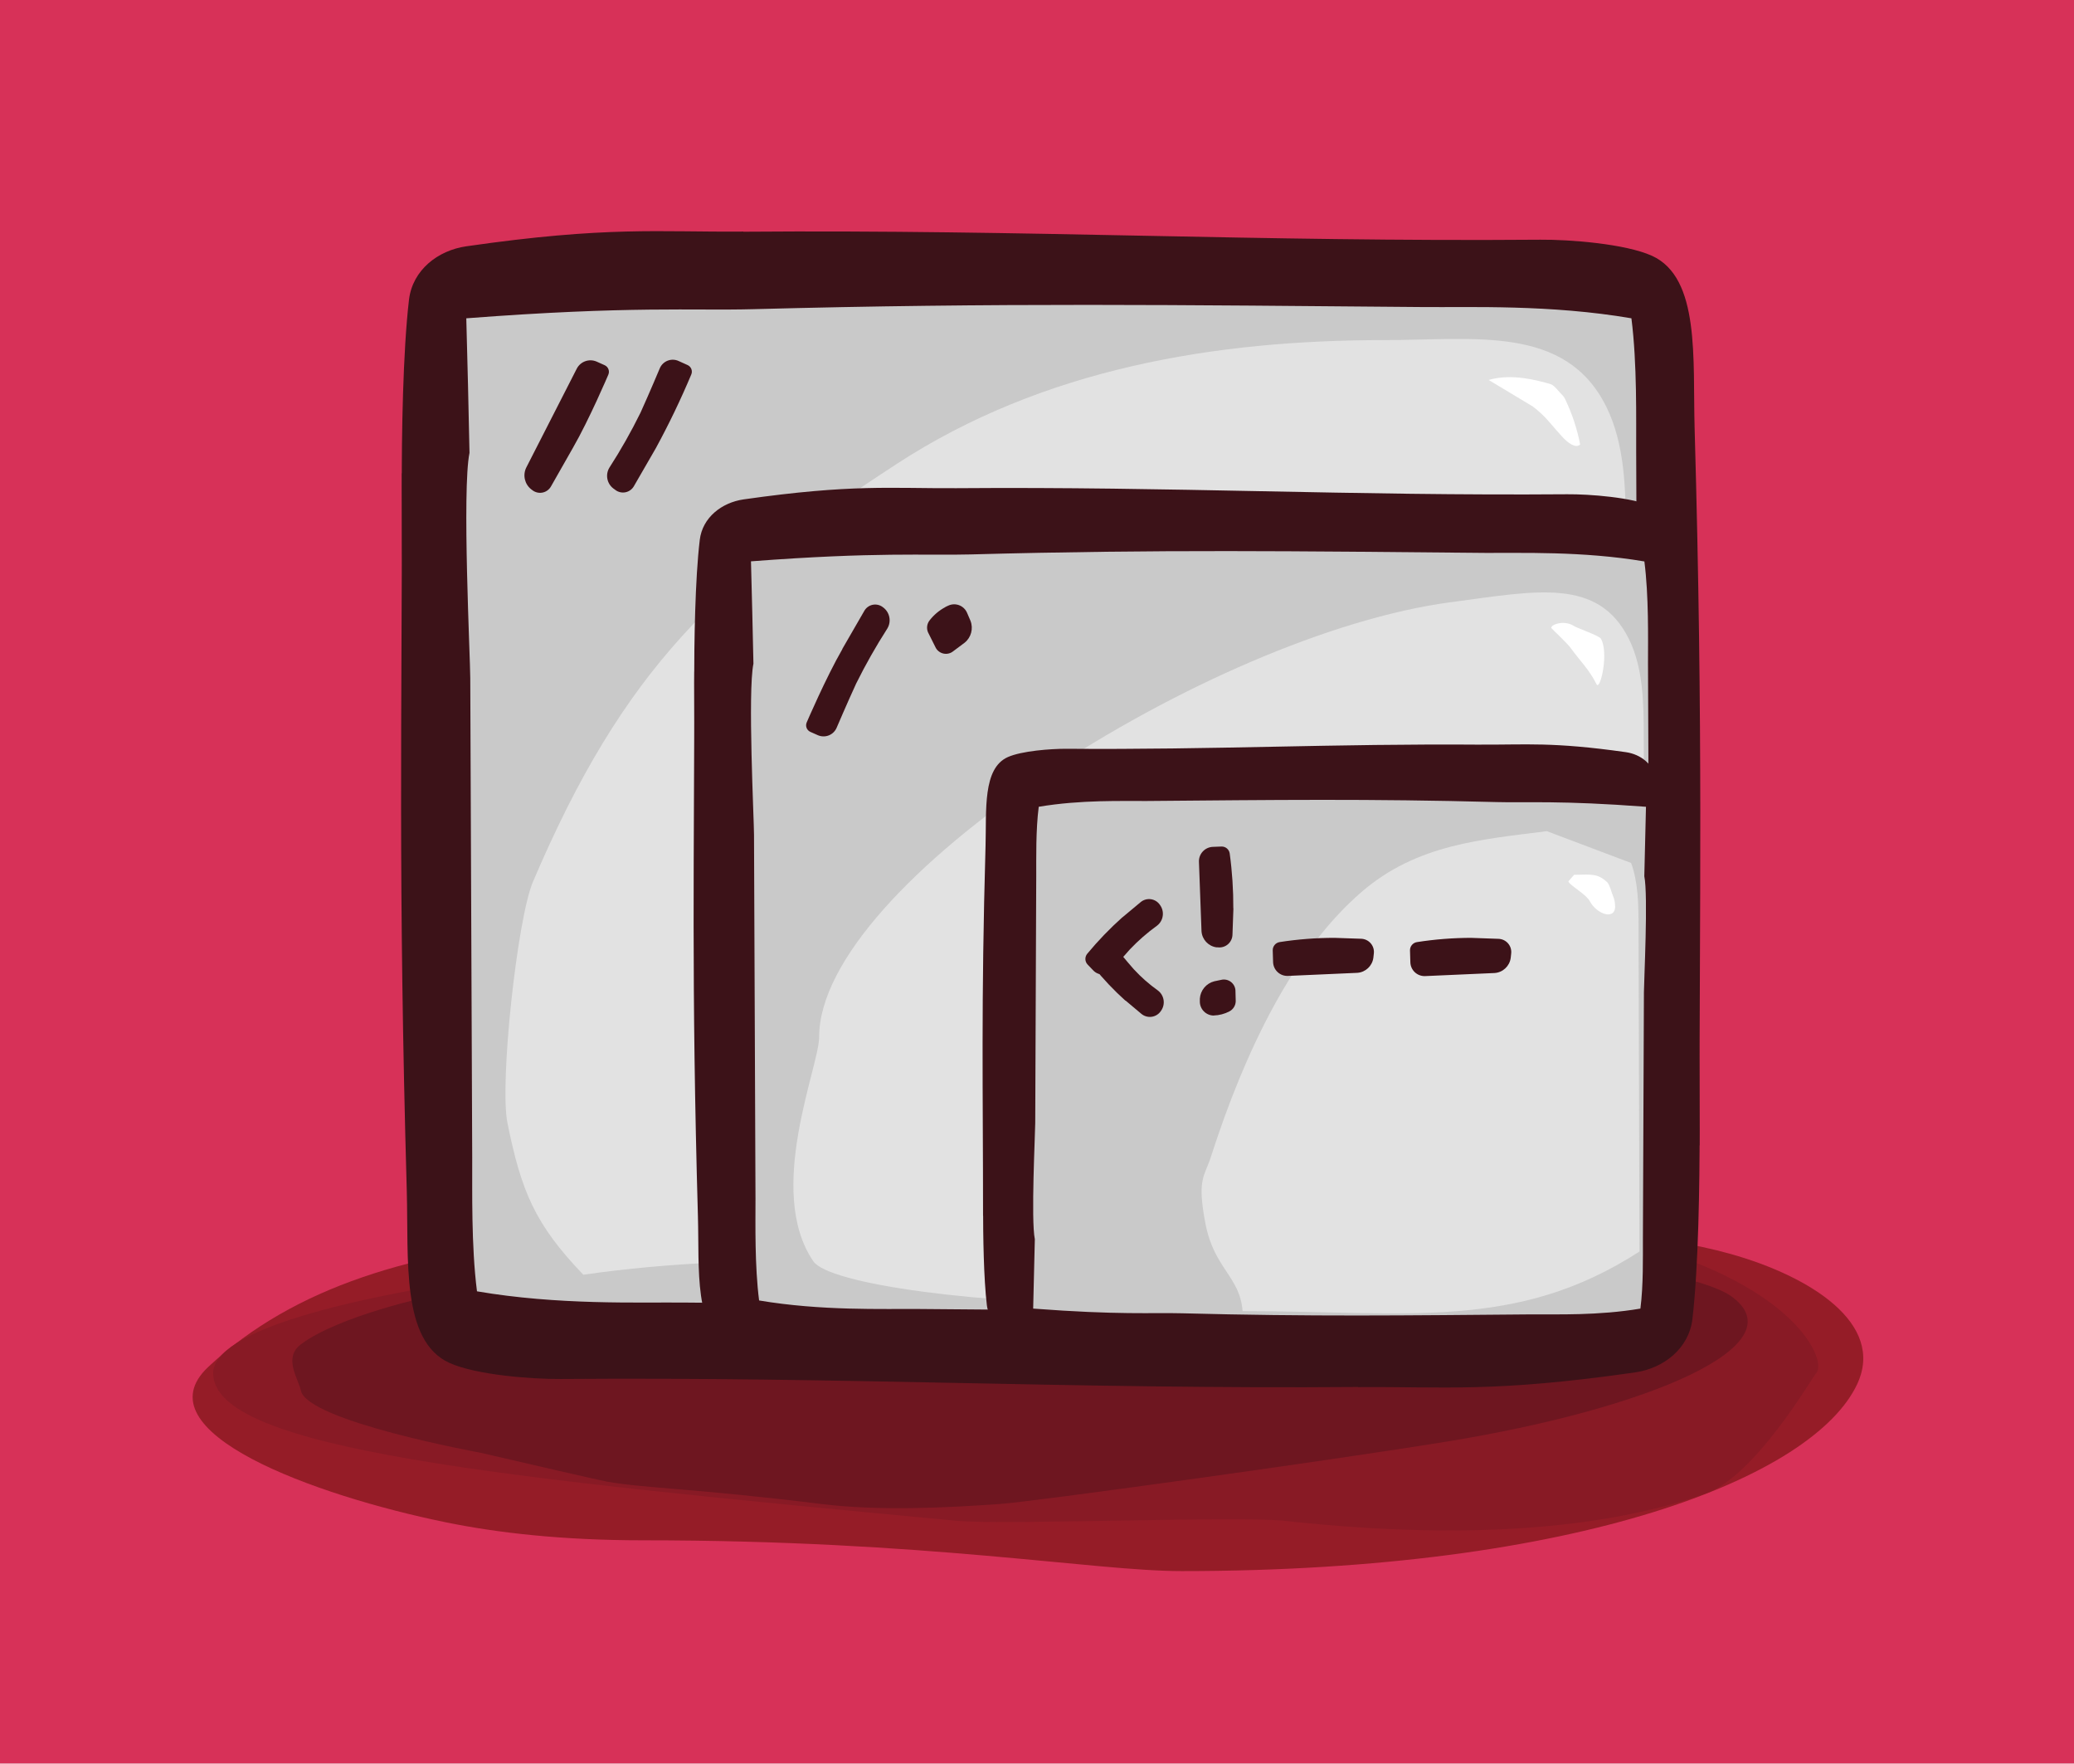
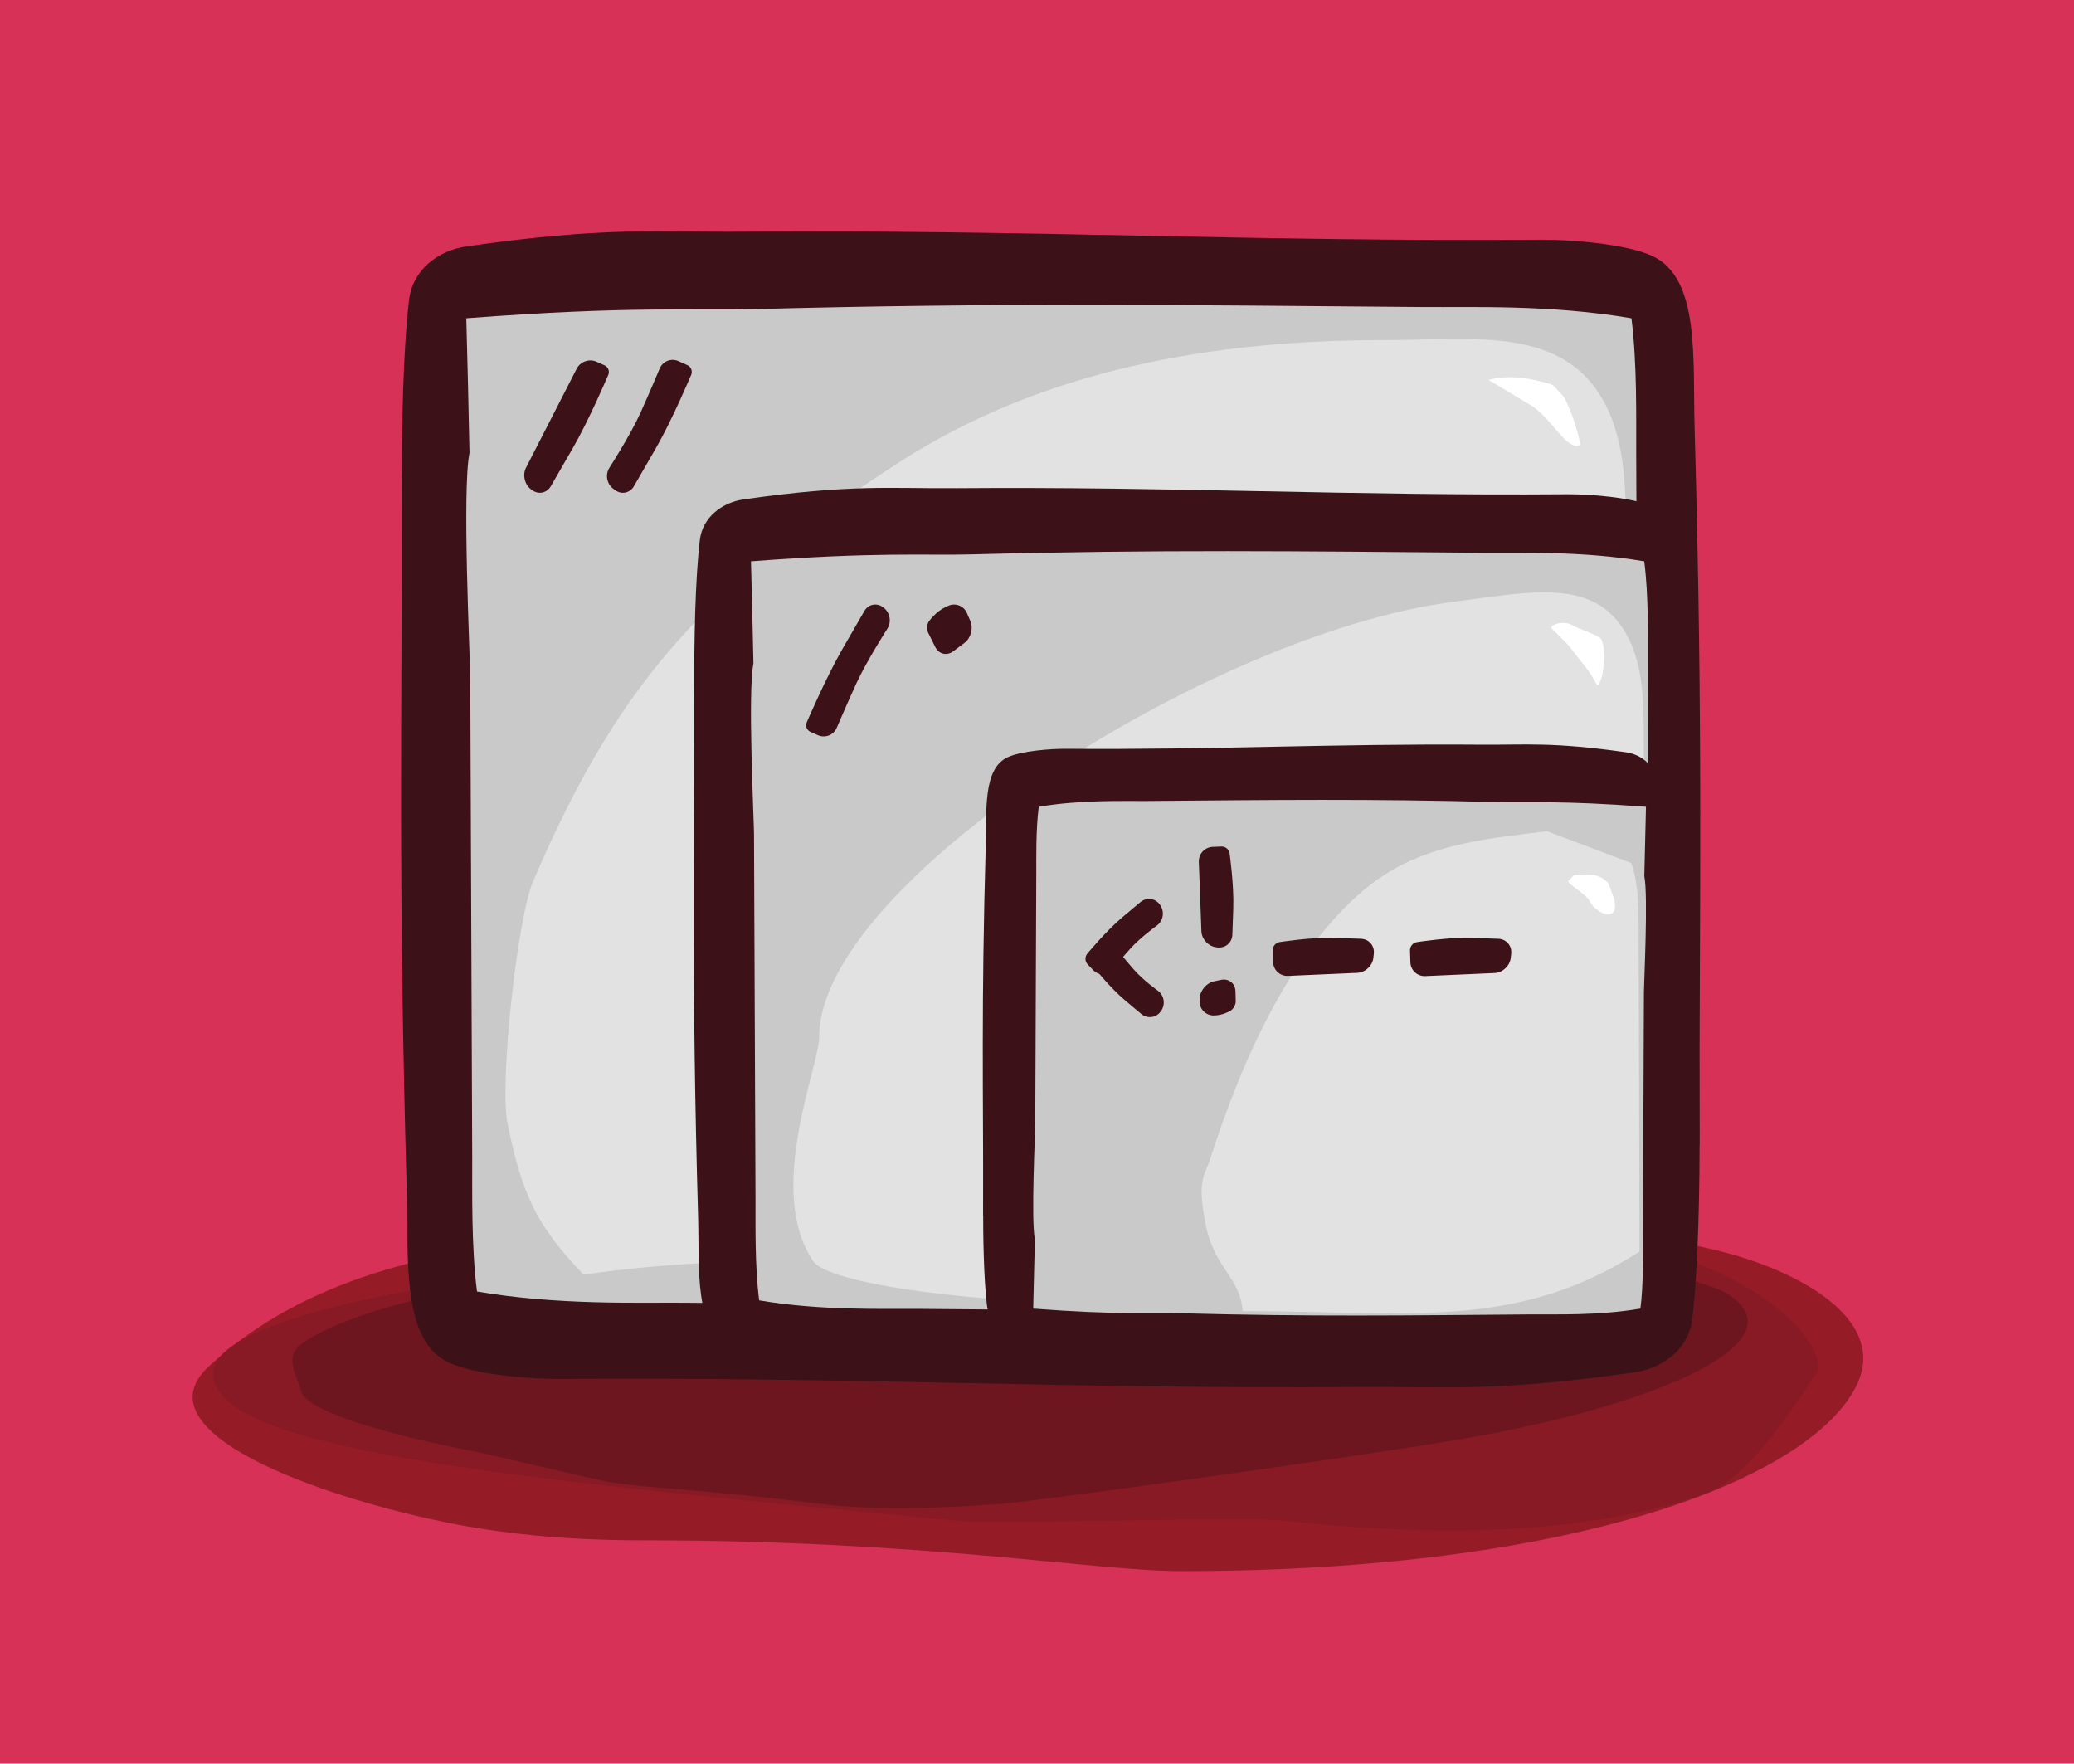
<svg xmlns="http://www.w3.org/2000/svg" width="574" height="488" viewBox="0 0 574 488">
-   <path fill="#d73158" d="M0 0h574v488H0z" />
-   <path fill="#951c27" d="M57.66 378.23c-19.22 18 29.42 35.57 65.63 43 14.33 2.94 32.34 5 54.68 5 78.78 0 124.71 8.52 149.08 8.52C437.26 434.75 502 408.69 514 383c7.8-16.71-12.94-29.8-35-36-40.15-11.28-107.73-6.42-178.85-6.42-110.2 0-194.5-7.17-242.49 37.65z" />
-   <path fill="#881a25" d="M265 420.84c12.83 1.2 77.93-1.39 90.54 0 54.67 6 91.85 1.18 116.56-7.57 13.75-4.87 29.25-31.87 30.54-33.27 4.21-4.56-12.65-40-107.65-44s-49.2 6-89.64 6C203.57 342 59 356.78 59 380c0 21.09 78.73 28.91 206 40.85z" />
-   <path fill="#6e1620" d="M133 402l3.23.75c8.32 1.93 30 6.95 31.77 7.25 11.21 1.92 24.14 1.85 59.15 6.16 16 2 34.43 1.1 49.85 0 8.69-.62 87.31-11.42 122.93-17.17C456.77 389.8 498 372 479 358.6c-13.33-9.39-103.92-21.6-192-21.6-61 0-167.53 21.6-167.53 21.6S93.92 364 83.27 372c-4.95 3.71-.7 9.5 0 12.8C85.07 393.28 133 402 133 402z" />
-   <g fill="#3c1218">
-     <path d="M205.73 64.12c78.68-.62 141.92 2.83 220.61 2.21 8-.07 23.49 1.12 30.85 4.45 13.39 6.07 11.28 28.53 11.81 47.58 2.42 85.87 1.33 130.73 1.33 198.6-124.57 4.44-233.38 3-355.45 5-.95-78.05-3.39-103.39-3.68-186.87-.05-14.53.3-37.78 2-52.21 1-8.14 7.95-13.58 15.83-14.72 39.23-5.65 53.12-3.89 76.68-4.08" />
-     <path d="M375.85 383.8c-78.68.63-141.92-2.83-220.61-2.21-8 .07-23.49-1.11-30.85-4.45-13.39-6.07-11.28-28.52-11.81-47.58-2.42-85.87-1.33-130.73-1.33-198.6 124.57-4.44 233.38-3 355.46-5 1 78.05 3.39 103.39 3.68 186.87 0 14.53-.3 37.78-2 52.21-1 8.14-7.95 13.58-15.83 14.72-39.23 5.65-53.12 3.89-76.68 4.08" />
-   </g>
-   <path fill="#c9c9c9" d="M129.94 125.34c-.26-12.65-.55-25.1-.89-37.26 45.38-3.48 63.07-2.08 79.22-2.52 67.91-1.82 118-1.16 185.89-.59 12.75.11 34.94-.73 57.35 3.11 1.61 12.62 1.28 27.88 1.32 37 .21 52.29.33 80.41.54 132.7 0 5.33 2.31 52.12.21 62.3.26 12.65.56 25.1.89 37.26-45.38 3.48-63.07 2.08-79.22 2.52-67.92 1.82-118 1.15-185.89.58-12.75-.11-34.94.73-57.35-3.11-1.61-12.62-1.28-27.88-1.32-37-.21-52.3-.33-80.41-.54-132.71 0-5.32-2.31-52.12-.21-62.3z" />
-   <path fill="#e2e2e2" d="M383.17 94.11c-46.8 0-94.41 7.81-135 34.27-49.73 32.39-75.49 56.55-100.67 115.62-4.33 10.15-9.29 55.73-7.06 66.74 3.83 18.87 7.56 28 21 42 96.68-14 199.49 17 289.22-26.77l-.7-178.37c0-12-.23-24.67-5.43-35.1-11.24-22.67-36.53-18.39-61.36-18.39z" />
-   <path fill="#3c1218" d="M158.52 124c4.57-7.92 9.83-20.3 9.83-20.3a2 2 0 0 0-1-2.64l-2.23-1a4.27 4.27 0 0 0-5.48 1.93l-14 27.41a4.9 4.9 0 0 0 1.38 6l.29.22a3.47 3.47 0 0 0 5.21-1.07l6-10.55zm23 0a224.57 224.57 0 0 0 9.78-20.33 2 2 0 0 0-1-2.65l-2.48-1.12a3.89 3.89 0 0 0-5.21 2s-2.84 6.78-5.34 12.29a150.71 150.71 0 0 1-8.61 15.21 4.38 4.38 0 0 0 1.08 5.76l.53.39a3.48 3.48 0 0 0 5.21-1.09l6.04-10.46z" />
-   <path fill="#fff" d="M412 105.14c6.45-1.86 13.4.09 17.14 1.15 1.06.3 2.42 2.29 3.12 2.9a4.5 4.5 0 0 1 1.06 1.58 51.83 51.83 0 0 1 4 12.21c-1.22 1.27-3.53-.57-4.84-2-3.08-3.32-4.75-5.89-8.31-8.53" />
-   <g fill="#3c1218">
-     <path d="M264.62 135.09c60.33-.47 108.81 2.15 169.13 1.68 6.15-.05 18 .85 23.65 3.38 10.26 4.61 8.65 21.66 9.06 36.13 1.85 65.21 1 99.27 1 150.82-95.5 3.37-178.93 2.27-272.52 3.81-.73-59.27-2.6-78.51-2.82-141.9 0-11 .23-28.69 1.55-39.64.75-6.18 6.09-10.31 12.14-11.18 30.08-4.29 40.72-3 58.78-3.1" />
-     <path d="M395 377.85c-60.33.47-108.81-2.15-169.13-1.68-6.15 0-18-.85-23.65-3.38-10.26-4.61-8.65-21.66-9.06-36.13-1.85-65.21-1-99.27-1-150.82 95.5-3.37 178.93-2.28 272.52-3.81.73 59.27 2.6 78.52 2.82 141.9 0 11-.23 28.69-1.55 39.64-.75 6.18-6.09 10.31-12.14 11.17-30.08 4.29-40.73 3-58.78 3.1" />
-   </g>
-   <path fill="#c9c9c9" d="M208.52 183.62c-.2-9.6-.43-19.06-.68-28.29 34.79-2.65 48.35-1.58 60.74-1.91 52.07-1.42 90.42-.89 142.52-.42 9.77.08 26.79-.55 44 2.36 1.23 9.58 1 21.17 1 28.12.16 39.71.25 61.06.41 100.77 0 4 1.77 39.58.16 47.31.2 9.6.43 19.06.68 28.3-34.79 2.65-48.35 1.58-60.74 1.91-52.07 1.38-90.43.88-142.52.45-9.77-.08-26.79.55-44-2.36-1.23-9.58-1-21.17-1-28.12-.16-39.71-.25-61.06-.41-100.77 0-4-1.77-39.58-.16-47.31z" />
-   <path fill="#e2e2e2" d="M401.58 166.63C334.72 175.5 226.7 244.5 226.7 287c0 8.19-14.88 42.5-1.62 62 8.53 12.55 162.78 23.18 230.36-10.05l-.52-135.45c0-9.13-.18-18.74-4.09-26.65-8.5-17.18-25.76-13.33-49.25-10.21z" />
-   <path fill="#3c1218" d="M233.14 179.61c-4.57 7.92-9.87 20.28-9.87 20.28a2 2 0 0 0 1 2.63l2.05.91a3.94 3.94 0 0 0 5.23-2.05s2.88-6.75 5.41-12.25a159 159 0 0 1 8.62-15.21 4.43 4.43 0 0 0-1.09-5.79l-.12-.09a3.46 3.46 0 0 0-5.2 1.06l-6.07 10.51zM261.63 168a13.56 13.56 0 0 0-4.38 3.7 3.27 3.27 0 0 0-.4 3.3l2 4a3.21 3.21 0 0 0 5 1.18l3.13-2.34a5.3 5.3 0 0 0 1.61-6.06l-.94-2.19a3.87 3.87 0 0 0-5.21-2l-.77.36z" />
-   <path fill="#fff" d="M435.67 173.26c.82.54 6.88 2.64 7.38 3.44a6 6 0 0 1 .67 1.9c1 4.55-1 12.49-1.87 10.72-2.11-4.18-4.52-6.37-7.09-9.93-1-1.43-5.27-5.35-5.39-5.58-.44-.81 3.39-2.47 6.3-.55z" />
-   <g>
-     <g fill="#3c1218">
-       <path d="M410 206.06c-41-.32-74 1.46-115 1.14-4.18 0-12.24.58-16.08 2.3-7 3.13-5.88 14.71-6.16 24.53-1.26 44.28-.69 67.41-.69 102.4C337 338.72 393.75 338 457.37 339c.5-40.24 1.77-53.31 1.92-96.35 0-7.49-.15-19.48-1.05-26.92-.51-4.2-4.14-7-8.25-7.59-20.45-2.91-27.68-2-40-2.1" />
-       <path d="M321.36 370.9c41 .32 74-1.46 115-1.14 4.18 0 12.24-.58 16.08-2.3 7-3.13 5.88-14.71 6.16-24.53 1.26-44.28.69-67.41.69-102.4-64.95-2.29-121.66-1.53-185.29-2.6-.49 40.24-1.77 53.31-1.92 96.35 0 7.49.15 19.48 1.05 26.92.51 4.2 4.14 7 8.25 7.59 20.45 2.91 27.68 2 40 2.1" />
+   <g fill="none" fill-rule="evenodd">
+     <path fill="#D73158" d="M0 0h574v488H0z" />
+     <path d="M57.662 378.23c-19.217 17.952 29.418 35.571 65.63 43.009 14.334 2.944 32.341 4.999 54.683 4.999 78.781 0 124.704 8.516 149.082 8.516C437.259 434.754 502 408.688 514 383c7.805-16.708-12.944-29.802-35-36-40.146-11.281-107.725-6.423-178.852-6.423-110.202 0-194.497-7.175-242.486 37.653z" fill="#951C27" />
+     <path d="M265 420.841c12.828 1.203 77.931-1.392 90.544-6e-7 54.668 6.031 91.847 1.18 116.562-7.571 13.751-4.869 29.246-31.869 30.541-33.274C506.851 375.436 490 340 395 336S345.8 342 305.356 342C203.574 342 59 356.779 59 379.996c0 21.091 78.728 28.907 206 40.845z" fill="#881A25" />
+     <path d="M133 402s1.229.286 3.227.749c8.325 1.931 30.001 6.947 31.773 7.251 11.206 1.924 24.136 1.852 59.15 6.158 16.025 1.971 34.431 1.101 49.85-0 8.691-.621 87.311-11.423 122.926-17.174 56.847-9.18 98.074-26.983 79.074-40.379C465.675 349.21 375.079 337 287 337c-61.025 0-167.533 21.604-167.533 21.604S93.924 364.015 83.269 372c-4.946 3.707-.702 9.502 0 12.802 1.804 8.481 49.731 17.198 49.731 17.198z" fill="#6E1620" />
+     <g fill="#3C1218">
+       <path d="M205.726 64.118c78.684-.624 141.924 2.833 220.61 2.21 8.024-.066 23.488 1.115 30.849 4.452 13.386 6.066 11.277 28.525 11.813 47.579 2.417 85.875 1.329 130.727 1.329 198.604-124.564 4.437-233.384 2.996-355.454 5.022-.95-78.051-3.389-103.395-3.677-186.868-.05-14.533.297-37.782 2.021-52.206.974-8.144 7.947-13.583 15.834-14.717 39.232-5.646 53.119-3.89 76.675-4.076" />
+       <path d="M375.845 383.802c-78.684.624-141.924-2.833-220.61-2.21-8.024.066-23.488-1.115-30.849-4.452-13.386-6.066-11.277-28.525-11.813-47.579-2.417-85.875-1.329-130.727-1.329-198.604 124.564-4.437 233.384-2.996 355.454-5.022.95 78.051 3.389 103.395 3.677 186.868.05 14.533-.297 37.782-2.021 52.206-.974 8.144-7.947 13.583-15.834 14.717-39.232 5.646-53.119 3.89-76.675 4.076" />
    </g>
-     <path fill="#c9c9c9" d="M455.08 242.46c.14-6.52.29-12.94.46-19.21-23.65-1.79-32.87-1.07-41.29-1.3-35.39-.94-61.47-.6-96.88-.3-6.64.05-18.21-.38-29.89 1.6-.84 6.51-.67 14.38-.69 19.09l-.28 68.43c0 2.75-1.21 26.88-.11 32.13-.14 6.52-.29 12.94-.46 19.21 23.65 1.8 32.87 1.08 41.29 1.3 35.39.94 61.48.6 96.88.3 6.64-.05 18.21.38 29.89-1.6.84-6.51.67-14.38.69-19.09l.28-68.43c0-2.74 1.21-26.88.11-32.12z" />
-     <path fill="#e2e2e2" d="M428.11 230c-17.66 2.28-35.86 3.49-51.29 16.82-18.88 16.31-32.2 43.78-41.77 73.53-1.64 5.11-3.85 5.82-1.42 18.31s9.5 14.46 10.27 24.15c45.65 0 75.77 5.54 109.85-16.5q-.13-44.91-.27-89.83c0-6.06-.09-12.43-2.06-17.68" />
-     <g fill="#3c1218">
-       <path d="M311.48 276.91a79 79 0 0 1-8.82-9.31 2.29 2.29 0 0 1 .13-3l1.51-1.6a3.43 3.43 0 0 1 5.29.21s1.79 2.26 4.2 5a43 43 0 0 0 6.69 5.89 4.08 4.08 0 0 1 .83 5.63l-.07.1a3.67 3.67 0 0 1-5.4.68l-4.36-3.66z" />
-       <path d="M310.65 253.81a94 94 0 0 0-9.74 10.11 2.25 2.25 0 0 0 .11 3l1.52 1.58a3.51 3.51 0 0 0 5.34-.18s2.18-2.66 4.83-5.61a53.61 53.61 0 0 1 7.52-6.57 4.13 4.13 0 0 0 .85-5.66l-.07-.1a3.63 3.63 0 0 0-5.39-.69l-5 4.17zM335.93 281a9.94 9.94 0 0 0 4.3-1.12 3.26 3.26 0 0 0 1.77-2.82l-.07-2.73a3.21 3.21 0 0 0-4-3.18l-1.86.39a5.32 5.32 0 0 0-4 4.82v.66a3.87 3.87 0 0 0 3.9 4zm5.4-29.64a107.73 107.73 0 0 0-1-15.21 2.23 2.23 0 0 0-2.24-1.9l-2.42.09a4 4 0 0 0-3.85 4.15l.71 19.19a4.82 4.82 0 0 0 4.12 4.46h.34a3.62 3.62 0 0 0 4.11-3.53l.26-7.29zM369.37 259.52a98.27 98.27 0 0 0-15.22 1.17 2.28 2.28 0 0 0-1.91 2.29l.1 3.24a3.94 3.94 0 0 0 4.12 3.83l19.2-.85a4.82 4.82 0 0 0 4.43-4.15l.13-1.17a3.65 3.65 0 0 0-3.56-4.11l-7.29-.25zm38 0a98.22 98.22 0 0 0-15.24 1.18 2.28 2.28 0 0 0-1.9 2.28l.1 3.3a3.93 3.93 0 0 0 4.12 3.82l19.21-.85a4.83 4.83 0 0 0 4.44-4.15l.13-1.2a3.65 3.65 0 0 0-3.55-4.11l-7.31-.26z" />
+     <path d="M453.588 320.114c.26 12.649.556 25.101.887 37.263-45.379 3.483-63.07 2.085-79.224 2.518-67.915 1.822-117.959 1.156-185.894.587-12.747-.106-34.942.73-57.347-3.105-1.606-12.62-1.283-27.882-1.32-37.029-.211-52.294-.329-80.411-.54-132.706-.022-5.324-2.312-52.124-.209-62.304-.26-12.649-.556-25.101-.887-37.263 45.379-3.483 63.07-2.085 79.224-2.518 67.915-1.822 117.959-1.156 185.894-.587 12.747.106 34.942-.73 57.347 3.105 1.606 12.62 1.283 27.882 1.32 37.029.211 52.294.329 80.411.54 132.706.022 5.324 2.312 52.124.209 62.304z" fill="#C9C9C9" />
+     <path d="M383.173 94.112c-46.803-1e-7-94.407 7.807-135.025 34.272-49.709 32.386-75.469 56.548-100.648 115.616-4.326 10.147-9.292 55.734-7.058 66.745 3.829 18.873 7.558 27.964 21.047 41.954 96.684-13.989 199.486 17.002 289.221-26.769-.234-59.455-.465-118.917-.697-178.374-.049-12.025-.234-24.671-5.433-35.098-11.286-22.624-36.58-18.346-61.408-18.346z" fill="#E2E2E2" />
+     <g fill="#3C1218">
+       <path d="M158.518 124.03c4.575-7.923 9.83-20.3 9.83-20.3.436-1.007-.035-2.193-1.037-2.641l-2.229-.997c-2.015-.902-4.467-.036-5.476 1.934l-14.036 27.409c-1.009 1.97-.388 4.64 1.38 5.958l.295.22c1.771 1.321 4.1.844 5.204-1.07l6.07-10.513zM181.518 124.03c4.575-7.923 9.783-20.327 9.783-20.327.432-1.01-.038-2.198-1.04-2.651l-2.476-1.117c-2.014-.909-4.342.001-5.206 2.039 0 0-2.839 6.777-5.339 12.297-2.849 6.29-8.611 15.212-8.611 15.212-1.173 1.867-.685 4.446 1.084 5.755l.529.391c1.772 1.311 4.102.827 5.207-1.087l6.07-10.513z" />
    </g>
-     <path fill="#fff" d="M435.65 242.07c5.13-.15 6.56-.27 9.11 2 .72.63 1.33 3.18 1.73 4.05a6.77 6.77 0 0 1 .47 2c.6 4.77-4.95 3.09-7-.8-.85-1.57-4.14-3.55-5.42-4.78a1.93 1.93 0 0 1-.49-.63" />
+     <path d="M411.997 105.143c6.454-1.864 13.395.091 17.138 1.147 1.055.296 2.42 2.289 3.121 2.905.512.445.796 1.015 1.063 1.578 1.857 3.906 3.212 7.995 4.044 12.207-1.221 1.271-3.531-.57-4.839-1.977-3.086-3.317-4.754-5.892-8.313-8.532" fill="#FFF" />
+     <g>
+       <g fill="#3C1218">
+         <path d="M264.623 135.09c60.325-.474 108.808 2.151 169.134 1.678 6.152-.05 18.007.847 23.651 3.381 10.263 4.606 8.646 21.661 9.056 36.13 1.853 65.211 1.019 99.271 1.019 150.815-95.499 3.369-178.927 2.275-272.514 3.813-.728-59.27-2.598-78.515-2.819-141.903-.038-11.036.228-28.691 1.549-39.644.747-6.184 6.093-10.315 12.139-11.176 30.078-4.288 40.724-2.954 58.784-3.095" />
+         <path d="M395.048 377.85c-60.325.474-108.808-2.151-169.134-1.678-6.152.05-18.007-.847-23.651-3.381-10.263-4.606-8.646-21.661-9.056-36.13-1.853-65.211-1.019-99.271-1.019-150.815 95.499-3.369 178.927-2.275 272.514-3.813.728 59.27 2.598 78.515 2.819 141.903.038 11.036-.228 28.691-1.549 39.644-.747 6.184-6.093 10.315-12.139 11.176-30.078 4.288-40.724 2.954-58.784 3.095" />
+       </g>
+       <path d="M456.651 331.529c.2 9.605.426 19.061.68 28.297-34.791 2.645-48.354 1.583-60.738 1.912-52.068 1.384-90.435.878-142.519.445-9.772-.08-26.789.555-43.966-2.358-1.232-9.584-.984-21.173-1.012-28.119-.162-39.711-.252-61.062-.414-100.773-.017-4.043-1.772-39.582-.161-47.312-.2-9.605-.426-19.061-.68-28.297 34.791-2.645 48.354-1.583 60.738-1.912 52.068-1.384 90.435-.878 142.519-.445 9.772.08 26.789-.555 43.966 2.358 1.232 9.584.984 21.173 1.012 28.119.162 39.711.252 61.062.414 100.773.017 4.043 1.772 39.582.161 47.312z" fill="#C9C9C9" />
+       <path d="M401.58 166.63c-66.857 8.87-174.877 77.87-174.878 120.37-0 8.192-14.88 42.5-1.618 62 8.532 12.546 162.779 23.183 230.361-10.055-.176-45.149-.35-90.303-.525-135.453-.037-9.132-.176-18.735-4.092-26.652-8.5-17.18-25.759-13.325-49.248-10.209z" fill="#E2E2E2" />
+       <g fill="#3C1218">
+         <path d="M233.142 179.611c-4.575 7.923-9.866 20.279-9.866 20.279-.439 1.006.025 2.185 1.026 2.63l2.05.91c2.016.895 4.355-.019 5.233-2.05 0 0 2.885-6.751 5.414-12.254 2.882-6.27 8.618-15.208 8.618-15.208 1.169-1.869.685-4.46-1.088-5.79l-.115-.086c-1.77-1.328-4.098-.858-5.203 1.056l-6.07 10.513zM261.631 168.018c-2.489 1.16-4.378 3.698-4.378 3.698-.714.837-.895 2.317-.405 3.305l2 4.025c.982 1.975 3.212 2.502 4.971 1.184l3.125-2.34c1.764-1.321 2.486-4.03 1.608-6.062l-.945-2.187c-.876-2.027-3.218-2.909-5.209-1.98l-.766.357z" />
+       </g>
+       <path d="M435.67 173.265c.821.538 6.88 2.64 7.376 3.444.362.582.525 1.248.674 1.904 1.041 4.549-.972 12.491-1.866 10.717-2.107-4.181-4.521-6.373-7.093-9.933-1.036-1.433-5.268-5.347-5.392-5.58-.441-.814 3.391-2.466 6.301-.551z" fill="#FFF" />
+     </g>
+     <g>
+       <g fill="#3C1218">
+         <path d="M410.021 206.061c-41.006-.322-73.963 1.461-114.97 1.14-4.182-.034-12.241.575-16.077 2.296-6.976 3.128-5.877 14.708-6.156 24.533-1.26 44.279-.693 67.406-.693 102.405 64.916 2.288 121.627 1.545 185.244 2.589.495-40.245 1.766-53.313 1.916-96.354.026-7.494-.155-19.481-1.053-26.919-.507-4.199-4.142-7.004-8.252-7.589-20.446-2.911-27.683-2.006-39.959-2.102" />
+         <path d="M321.363 370.898c41.006.322 73.963-1.461 114.97-1.14 4.182.034 12.241-.575 16.077-2.296 6.976-3.128 5.877-14.708 6.156-24.533 1.26-44.279.693-67.406.693-102.405-64.916-2.288-121.627-1.545-185.244-2.589-.495 40.245-1.766 53.313-1.916 96.354-.026 7.494.155 19.481 1.053 26.919.507 4.199 4.142 7.004 8.252 7.589 20.446 2.911 27.683 2.006 39.959 2.102" />
+       </g>
+       <path d="M286.413 342.896c-.136 6.522-.29 12.943-.462 19.214 23.649 1.796 32.869 1.075 41.287 1.299 35.394.94 61.474.596 96.878.302 6.643-.055 18.21.377 29.886-1.601.837-6.507.669-14.377.688-19.093.11-26.964.171-41.462.281-68.426.011-2.745 1.205-26.876.109-32.125.136-6.522.29-12.943.462-19.214-23.649-1.796-32.869-1.075-41.287-1.299-35.394-.94-61.474-.596-96.878-.302-6.643.055-18.21-.377-29.886 1.601-.837 6.507-.669 14.377-.688 19.093-.11 26.964-.171 41.462-.281 68.426-.011 2.745-1.205 26.876-.109 32.125z" fill="#C9C9C9" />
+       <path d="M428.112 230c-17.659 2.284-35.857 3.489-51.285 16.817-18.88 16.31-32.204 43.777-41.767 73.524-1.643 5.11-3.845 5.819-1.42 18.314 2.425 12.495 9.505 14.459 10.273 24.15 45.647 0 75.768 5.541 109.85-16.503-.089-29.942-.176-59.888-.265-89.831-.019-6.056-.089-12.425-2.063-17.676" fill="#E2E2E2" />
+       <g fill="#3C1218">
+         <path d="M311.483 276.909c-4.205-3.529-8.82-9.306-8.82-9.306-.695-.842-.642-2.171.126-2.976l1.511-1.585c1.526-1.6 3.886-1.507 5.285.212 0 0 1.79 2.261 4.201 5.017 2.747 3.14 6.694 5.89 6.694 5.89 1.753 1.32 2.13 3.835.831 5.633l-.07.096c-1.294 1.791-3.719 2.087-5.4.676l-4.359-3.658z" />
+         <path d="M310.647 253.807c-4.556 3.823-9.737 10.109-9.737 10.109-.706.833-.658 2.151.114 2.952l1.52 1.577c1.535 1.592 3.92 1.512 5.34-.183 0 0 2.183-2.665 4.825-5.614 3.011-3.36 7.517-6.565 7.517-6.565 1.752-1.328 2.138-3.856.849-5.663l-.069-.097c-1.284-1.799-3.692-2.11-5.386-.688l-4.973 4.173zM335.928 281c2.288 0 4.301-1.123 4.301-1.123 1.004-.452 1.796-1.719 1.769-2.821l-.068-2.734c-.055-2.207-1.855-3.629-4.014-3.176l-1.864.391c-2.162.453-3.966 2.611-4.028 4.814l-.019.658C331.942 279.212 333.685 281 335.901 281h.027zM341.325 251.356c.224-6.4-1.015-15.212-1.015-15.212-.139-1.089-1.152-1.937-2.246-1.897l-2.422.09c-2.207.082-3.931 1.933-3.849 4.145l.709 19.19c.082 2.207 1.924 4.206 4.118 4.464l.34.04c2.193.258 4.033-1.324 4.11-3.533l.255-7.288z" />
+         <g>
+           <path d="M369.373 259.524c-6.4-.224-15.218 1.169-15.218 1.169-1.089.157-1.945 1.171-1.91 2.291l.1 3.24c.068 2.211 1.907 3.925 4.12 3.827l19.195-.847c2.208-.097 4.193-1.955 4.435-4.146l.129-1.172c.242-2.192-1.354-4.032-3.563-4.109l-7.288-.255zM407.379 259.524c-6.405-.224-15.241 1.179-15.241 1.179-1.082.157-1.933 1.175-1.899 2.278l.101 3.305c.067 2.207 1.907 3.916 4.122 3.818l19.208-.853c2.209-.098 4.196-1.964 4.437-4.152l.132-1.204c.241-2.195-1.356-4.037-3.553-4.114l-7.306-.255z" />
+         </g>
+       </g>
+       <path d="M435.649 242.07c5.127-.146 6.557-.275 9.107 1.954.72.627 1.332 3.18 1.727 4.05.29.63.386 1.329.472 2.017.598 4.767-4.948 3.086-7.051-.804-.847-1.565-4.143-3.547-5.415-4.784-.191-.188-.394-.38-.49-.63" fill="#FFF" />
+     </g>
  </g>
</svg>
